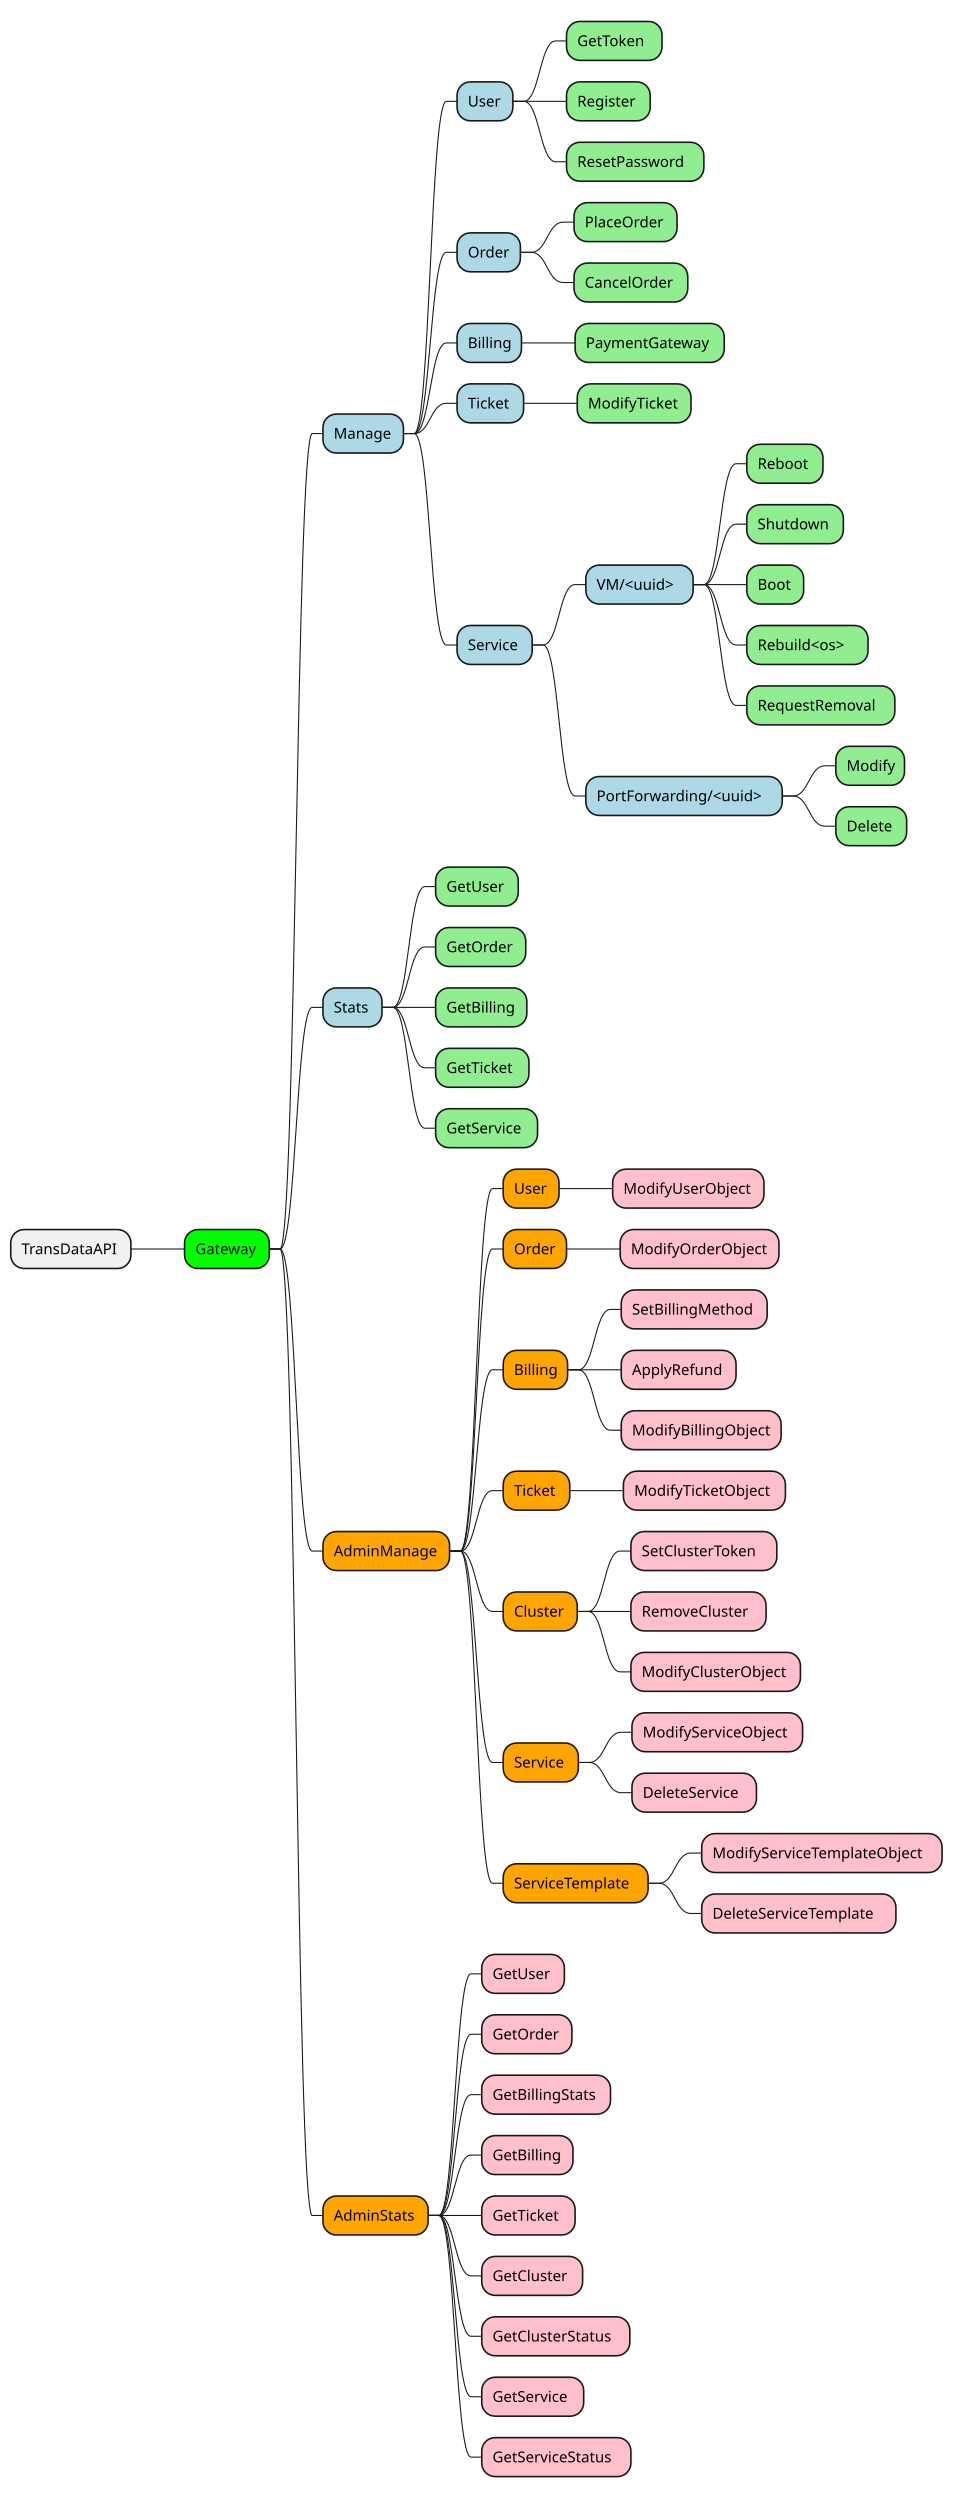
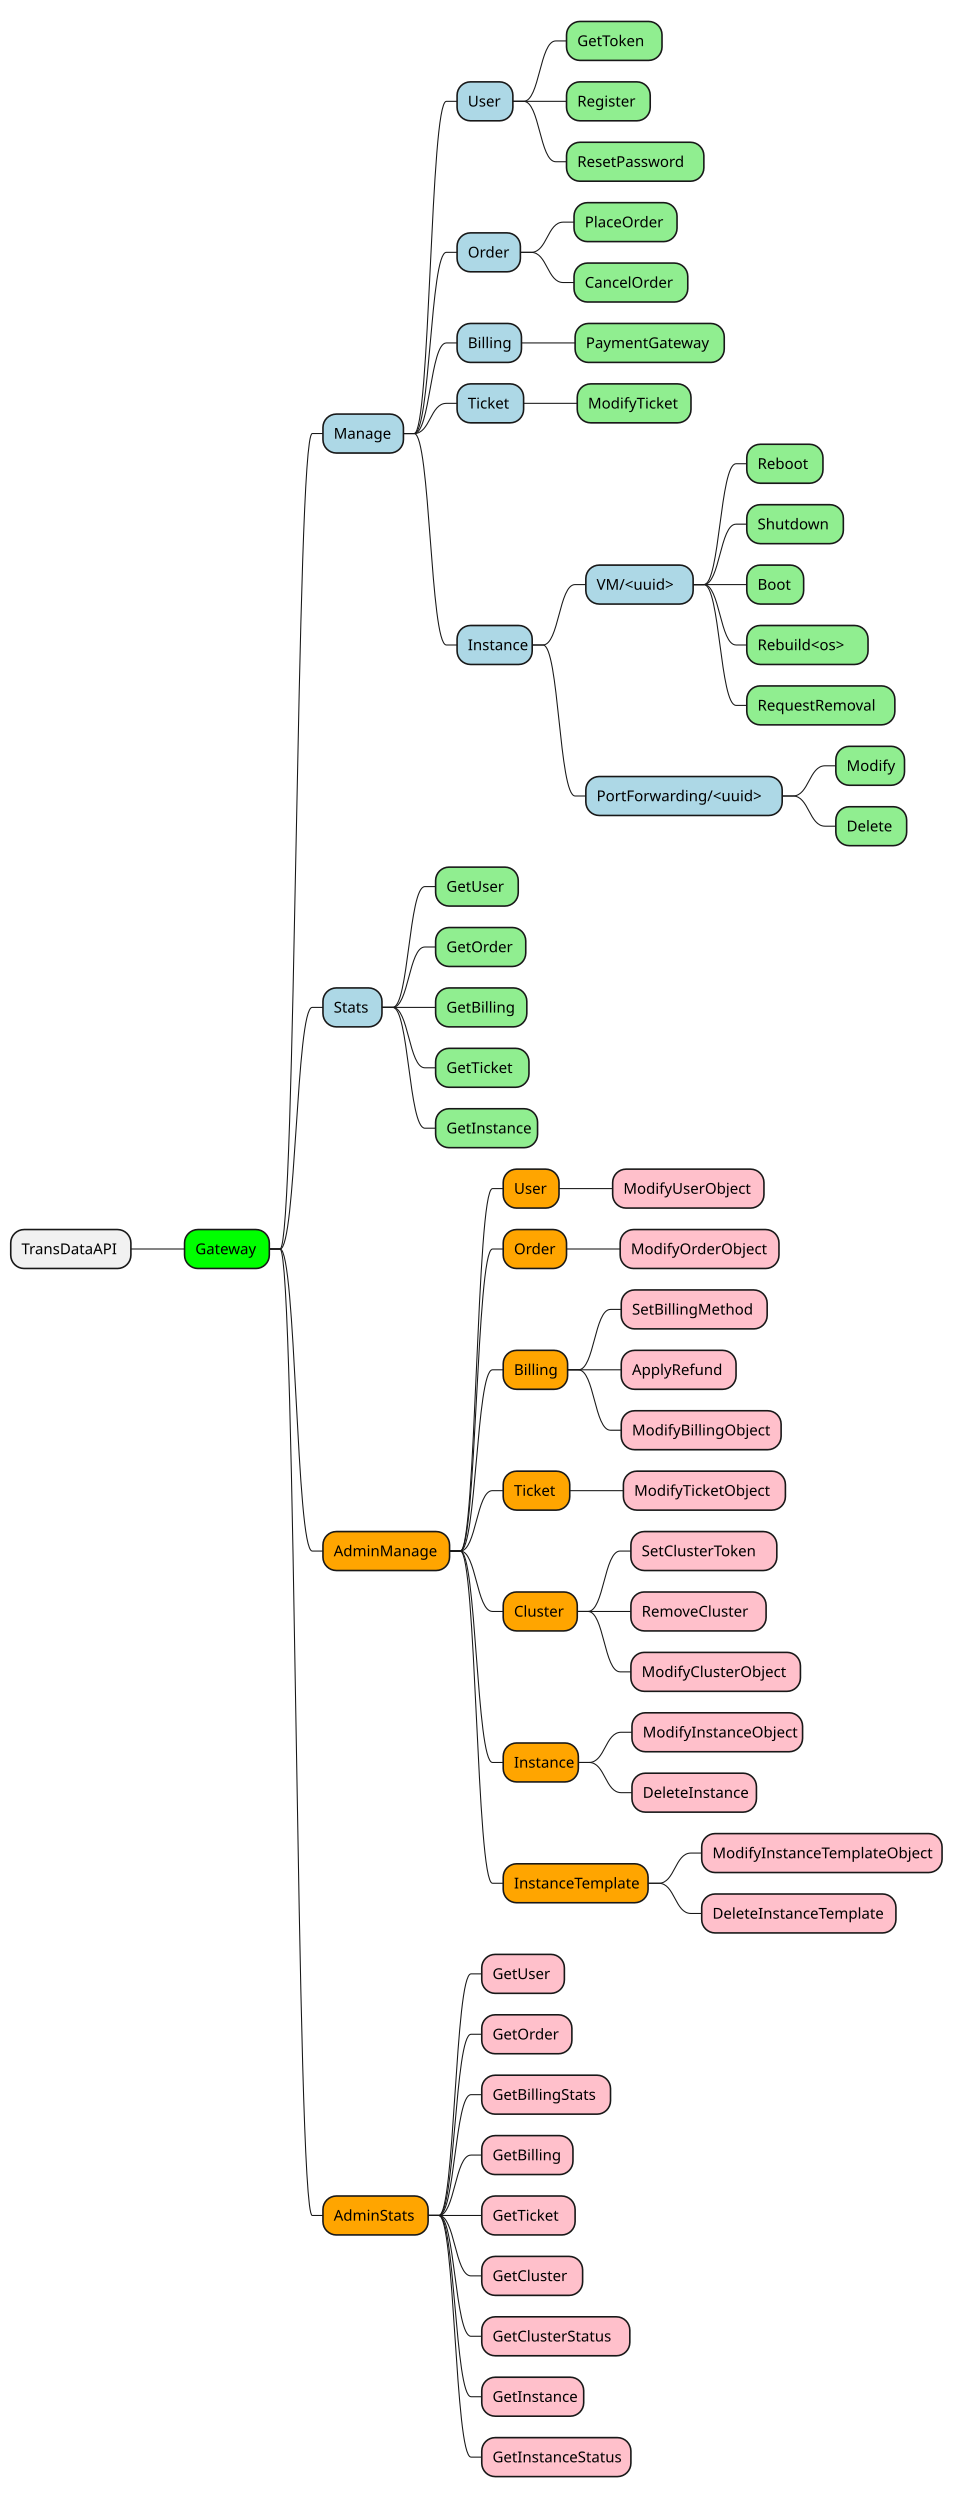
<svg xmlns="http://www.w3.org/2000/svg" contentStyleType="text/css" height="2330px" preserveAspectRatio="none" style="width:890px;height:2330px;background:#FFFFFF;" version="1.1" viewBox="0 0 890 2330" width="890px" zoomAndPan="magnify">
  <defs />
  <g>
    <rect fill="#F1F1F1" height="36.297" rx="12.5" ry="12.5" style="stroke:#181818;stroke-width:1.5;" width="112" x="10" y="1145.938" />
    <text fill="#000000" font-family="sans-serif" font-size="14" lengthAdjust="spacing" textLength="92" x="20" y="1168.933">TransDataAPI</text>
    <rect fill="#00FF00" height="36.297" rx="12.5" ry="12.5" style="stroke:#181818;stroke-width:1.5;" width="79" x="172" y="1145.938" />
    <text fill="#000000" font-family="sans-serif" font-size="14" lengthAdjust="spacing" textLength="59" x="182" y="1168.933">Gateway</text>
    <rect fill="#ADD8E6" height="36.297" rx="12.5" ry="12.5" style="stroke:#181818;stroke-width:1.5;" width="75" x="301" y="385.93" />
    <text fill="#000000" font-family="sans-serif" font-size="14" lengthAdjust="spacing" textLength="55" x="311" y="408.925">Manage</text>
    <rect fill="#ADD8E6" height="36.297" rx="12.5" ry="12.5" style="stroke:#181818;stroke-width:1.5;" width="52" x="426" y="76.297" />
    <text fill="#000000" font-family="sans-serif" font-size="14" lengthAdjust="spacing" textLength="32" x="436" y="99.292">User</text>
    <rect fill="#90EE90" height="36.297" rx="12.5" ry="12.5" style="stroke:#181818;stroke-width:1.5;" width="89" x="528" y="20" />
    <text fill="#000000" font-family="sans-serif" font-size="14" lengthAdjust="spacing" textLength="69" x="538" y="42.995">GetToken</text>
    <path d="M478,94.445 L488,94.445 C503,94.445 503,38.148 518,38.148 L528,38.148 " fill="none" style="stroke:#181818;stroke-width:1.0;" />
    <rect fill="#90EE90" height="36.297" rx="12.5" ry="12.5" style="stroke:#181818;stroke-width:1.5;" width="78" x="528" y="76.297" />
    <text fill="#000000" font-family="sans-serif" font-size="14" lengthAdjust="spacing" textLength="58" x="538" y="99.292">Register</text>
    <path d="M478,94.445 L488,94.445 C503,94.445 503,94.445 518,94.445 L528,94.445 " fill="none" style="stroke:#181818;stroke-width:1.0;" />
    <rect fill="#90EE90" height="36.297" rx="12.5" ry="12.5" style="stroke:#181818;stroke-width:1.5;" width="128" x="528" y="132.594" />
    <text fill="#000000" font-family="sans-serif" font-size="14" lengthAdjust="spacing" textLength="108" x="538" y="155.589">ResetPassword</text>
    <path d="M478,94.445 L488,94.445 C503,94.445 503,150.742 518,150.742 L528,150.742 " fill="none" style="stroke:#181818;stroke-width:1.0;" />
    <path d="M376,404.078 L386,404.078 C401,404.078 401,94.445 416,94.445 L426,94.445 " fill="none" style="stroke:#181818;stroke-width:1.0;" />
    <rect fill="#ADD8E6" height="36.297" rx="12.5" ry="12.5" style="stroke:#181818;stroke-width:1.5;" width="59" x="426" y="217.039" />
    <text fill="#000000" font-family="sans-serif" font-size="14" lengthAdjust="spacing" textLength="39" x="436" y="240.034">Order</text>
    <rect fill="#90EE90" height="36.297" rx="12.5" ry="12.5" style="stroke:#181818;stroke-width:1.5;" width="96" x="535" y="188.891" />
    <text fill="#000000" font-family="sans-serif" font-size="14" lengthAdjust="spacing" textLength="76" x="545" y="211.886">PlaceOrder</text>
    <path d="M485,235.188 L495,235.188 C510,235.188 510,207.039 525,207.039 L535,207.039 " fill="none" style="stroke:#181818;stroke-width:1.0;" />
    <rect fill="#90EE90" height="36.297" rx="12.5" ry="12.5" style="stroke:#181818;stroke-width:1.5;" width="106" x="535" y="245.188" />
    <text fill="#000000" font-family="sans-serif" font-size="14" lengthAdjust="spacing" textLength="86" x="545" y="268.183">CancelOrder</text>
    <path d="M485,235.188 L495,235.188 C510,235.188 510,263.336 525,263.336 L535,263.336 " fill="none" style="stroke:#181818;stroke-width:1.0;" />
    <path d="M376,404.078 L386,404.078 C401,404.078 401,235.188 416,235.188 L426,235.188 " fill="none" style="stroke:#181818;stroke-width:1.0;" />
    <rect fill="#ADD8E6" height="36.297" rx="12.5" ry="12.5" style="stroke:#181818;stroke-width:1.5;" width="60" x="426" y="301.484" />
    <text fill="#000000" font-family="sans-serif" font-size="14" lengthAdjust="spacing" textLength="40" x="436" y="324.479">Billing</text>
    <rect fill="#90EE90" height="36.297" rx="12.5" ry="12.5" style="stroke:#181818;stroke-width:1.5;" width="139" x="536" y="301.484" />
    <text fill="#000000" font-family="sans-serif" font-size="14" lengthAdjust="spacing" textLength="119" x="546" y="324.479">PaymentGateway</text>
    <path d="M486,319.633 L496,319.633 C511,319.633 511,319.633 526,319.633 L536,319.633 " fill="none" style="stroke:#181818;stroke-width:1.0;" />
    <path d="M376,404.078 L386,404.078 C401,404.078 401,319.633 416,319.633 L426,319.633 " fill="none" style="stroke:#181818;stroke-width:1.0;" />
    <rect fill="#ADD8E6" height="36.297" rx="12.5" ry="12.5" style="stroke:#181818;stroke-width:1.5;" width="62" x="426" y="357.781" />
    <text fill="#000000" font-family="sans-serif" font-size="14" lengthAdjust="spacing" textLength="42" x="436" y="380.776">Ticket</text>
    <rect fill="#90EE90" height="36.297" rx="12.5" ry="12.5" style="stroke:#181818;stroke-width:1.5;" width="106" x="538" y="357.781" />
    <text fill="#000000" font-family="sans-serif" font-size="14" lengthAdjust="spacing" textLength="86" x="548" y="380.776">ModifyTicket</text>
    <path d="M488,375.93 L498,375.93 C513,375.93 513,375.93 528,375.93 L538,375.93 " fill="none" style="stroke:#181818;stroke-width:1.0;" />
    <path d="M376,404.078 L386,404.078 C401,404.078 401,375.93 416,375.93 L426,375.93 " fill="none" style="stroke:#181818;stroke-width:1.0;" />
    <rect fill="#ADD8E6" height="36.297" rx="12.5" ry="12.5" style="stroke:#181818;stroke-width:1.5;" width="70" x="426" y="582.969" />
-     <text fill="#000000" font-family="sans-serif" font-size="14" lengthAdjust="spacing" textLength="50" x="436" y="605.964">Service</text>
+     <text fill="#000000" font-family="sans-serif" font-size="14" lengthAdjust="spacing" textLength="50" x="436" y="605.964">Instance</text>
    <rect fill="#ADD8E6" height="36.297" rx="12.5" ry="12.5" style="stroke:#181818;stroke-width:1.5;" width="100" x="546" y="526.672" />
    <text fill="#000000" font-family="sans-serif" font-size="14" lengthAdjust="spacing" textLength="80" x="556" y="549.667">VM/&lt;uuid&gt;</text>
    <rect fill="#90EE90" height="36.297" rx="12.5" ry="12.5" style="stroke:#181818;stroke-width:1.5;" width="71" x="696" y="414.078" />
    <text fill="#000000" font-family="sans-serif" font-size="14" lengthAdjust="spacing" textLength="51" x="706" y="437.073">Reboot</text>
    <path d="M646,544.82 L656,544.82 C671,544.82 671,432.227 686,432.227 L696,432.227 " fill="none" style="stroke:#181818;stroke-width:1.0;" />
    <rect fill="#90EE90" height="36.297" rx="12.5" ry="12.5" style="stroke:#181818;stroke-width:1.5;" width="90" x="696" y="470.375" />
    <text fill="#000000" font-family="sans-serif" font-size="14" lengthAdjust="spacing" textLength="70" x="706" y="493.37">Shutdown</text>
    <path d="M646,544.82 L656,544.82 C671,544.82 671,488.523 686,488.523 L696,488.523 " fill="none" style="stroke:#181818;stroke-width:1.0;" />
    <rect fill="#90EE90" height="36.297" rx="12.5" ry="12.5" style="stroke:#181818;stroke-width:1.5;" width="53" x="696" y="526.672" />
    <text fill="#000000" font-family="sans-serif" font-size="14" lengthAdjust="spacing" textLength="33" x="706" y="549.667">Boot</text>
    <path d="M646,544.82 L656,544.82 C671,544.82 671,544.82 686,544.82 L696,544.82 " fill="none" style="stroke:#181818;stroke-width:1.0;" />
    <rect fill="#90EE90" height="36.297" rx="12.5" ry="12.5" style="stroke:#181818;stroke-width:1.5;" width="113" x="696" y="582.969" />
    <text fill="#000000" font-family="sans-serif" font-size="14" lengthAdjust="spacing" textLength="93" x="706" y="605.964">Rebuild&lt;os&gt;</text>
    <path d="M646,544.82 L656,544.82 C671,544.82 671,601.117 686,601.117 L696,601.117 " fill="none" style="stroke:#181818;stroke-width:1.0;" />
    <rect fill="#90EE90" height="36.297" rx="12.5" ry="12.5" style="stroke:#181818;stroke-width:1.5;" width="138" x="696" y="639.266" />
    <text fill="#000000" font-family="sans-serif" font-size="14" lengthAdjust="spacing" textLength="118" x="706" y="662.261">RequestRemoval</text>
    <path d="M646,544.82 L656,544.82 C671,544.82 671,657.414 686,657.414 L696,657.414 " fill="none" style="stroke:#181818;stroke-width:1.0;" />
    <path d="M496,601.117 L506,601.117 C521,601.117 521,544.82 536,544.82 L546,544.82 " fill="none" style="stroke:#181818;stroke-width:1.0;" />
    <rect fill="#ADD8E6" height="36.297" rx="12.5" ry="12.5" style="stroke:#181818;stroke-width:1.5;" width="183" x="546" y="723.711" />
    <text fill="#000000" font-family="sans-serif" font-size="14" lengthAdjust="spacing" textLength="163" x="556" y="746.706">PortForwarding/&lt;uuid&gt;</text>
    <rect fill="#90EE90" height="36.297" rx="12.5" ry="12.5" style="stroke:#181818;stroke-width:1.5;" width="64" x="779" y="695.562" />
    <text fill="#000000" font-family="sans-serif" font-size="14" lengthAdjust="spacing" textLength="44" x="789" y="718.558">Modify</text>
    <path d="M729,741.859 L739,741.859 C754,741.859 754,713.711 769,713.711 L779,713.711 " fill="none" style="stroke:#181818;stroke-width:1.0;" />
    <rect fill="#90EE90" height="36.297" rx="12.5" ry="12.5" style="stroke:#181818;stroke-width:1.5;" width="66" x="779" y="751.859" />
    <text fill="#000000" font-family="sans-serif" font-size="14" lengthAdjust="spacing" textLength="46" x="789" y="774.855">Delete</text>
    <path d="M729,741.859 L739,741.859 C754,741.859 754,770.008 769,770.008 L779,770.008 " fill="none" style="stroke:#181818;stroke-width:1.0;" />
    <path d="M496,601.117 L506,601.117 C521,601.117 521,741.859 536,741.859 L546,741.859 " fill="none" style="stroke:#181818;stroke-width:1.0;" />
    <path d="M376,404.078 L386,404.078 C401,404.078 401,601.117 416,601.117 L426,601.117 " fill="none" style="stroke:#181818;stroke-width:1.0;" />
    <path d="M251,1164.086 L261,1164.086 C276,1164.086 276,404.078 291,404.078 L301,404.078 " fill="none" style="stroke:#181818;stroke-width:1.0;" />
    <rect fill="#ADD8E6" height="36.297" rx="12.5" ry="12.5" style="stroke:#181818;stroke-width:1.5;" width="55" x="301" y="920.75" />
    <text fill="#000000" font-family="sans-serif" font-size="14" lengthAdjust="spacing" textLength="35" x="311" y="943.745">Stats</text>
    <rect fill="#90EE90" height="36.297" rx="12.5" ry="12.5" style="stroke:#181818;stroke-width:1.5;" width="77" x="406" y="808.156" />
    <text fill="#000000" font-family="sans-serif" font-size="14" lengthAdjust="spacing" textLength="57" x="416" y="831.151">GetUser</text>
    <path d="M356,938.898 L366,938.898 C381,938.898 381,826.305 396,826.305 L406,826.305 " fill="none" style="stroke:#181818;stroke-width:1.0;" />
    <rect fill="#90EE90" height="36.297" rx="12.5" ry="12.5" style="stroke:#181818;stroke-width:1.5;" width="84" x="406" y="864.453" />
    <text fill="#000000" font-family="sans-serif" font-size="14" lengthAdjust="spacing" textLength="64" x="416" y="887.448">GetOrder</text>
    <path d="M356,938.898 L366,938.898 C381,938.898 381,882.602 396,882.602 L406,882.602 " fill="none" style="stroke:#181818;stroke-width:1.0;" />
    <rect fill="#90EE90" height="36.297" rx="12.5" ry="12.5" style="stroke:#181818;stroke-width:1.5;" width="85" x="406" y="920.75" />
    <text fill="#000000" font-family="sans-serif" font-size="14" lengthAdjust="spacing" textLength="65" x="416" y="943.745">GetBilling</text>
    <path d="M356,938.898 L366,938.898 C381,938.898 381,938.898 396,938.898 L406,938.898 " fill="none" style="stroke:#181818;stroke-width:1.0;" />
    <rect fill="#90EE90" height="36.297" rx="12.5" ry="12.5" style="stroke:#181818;stroke-width:1.5;" width="87" x="406" y="977.047" />
    <text fill="#000000" font-family="sans-serif" font-size="14" lengthAdjust="spacing" textLength="67" x="416" y="1000.042">GetTicket</text>
    <path d="M356,938.898 L366,938.898 C381,938.898 381,995.195 396,995.195 L406,995.195 " fill="none" style="stroke:#181818;stroke-width:1.0;" />
    <rect fill="#90EE90" height="36.297" rx="12.5" ry="12.5" style="stroke:#181818;stroke-width:1.5;" width="95" x="406" y="1033.344" />
-     <text fill="#000000" font-family="sans-serif" font-size="14" lengthAdjust="spacing" textLength="75" x="416" y="1056.339">GetService</text>
+     <text fill="#000000" font-family="sans-serif" font-size="14" lengthAdjust="spacing" textLength="75" x="416" y="1056.339">GetInstance</text>
    <path d="M356,938.898 L366,938.898 C381,938.898 381,1051.492 396,1051.492 L406,1051.492 " fill="none" style="stroke:#181818;stroke-width:1.0;" />
    <path d="M251,1164.086 L261,1164.086 C276,1164.086 276,938.898 291,938.898 L301,938.898 " fill="none" style="stroke:#181818;stroke-width:1.0;" />
    <rect fill="#FFA500" height="36.297" rx="12.5" ry="12.5" style="stroke:#181818;stroke-width:1.5;" width="118" x="301" y="1427.422" />
    <text fill="#000000" font-family="sans-serif" font-size="14" lengthAdjust="spacing" textLength="98" x="311" y="1450.417">AdminManage</text>
    <rect fill="#FFA500" height="36.297" rx="12.5" ry="12.5" style="stroke:#181818;stroke-width:1.5;" width="52" x="469" y="1089.641" />
    <text fill="#000000" font-family="sans-serif" font-size="14" lengthAdjust="spacing" textLength="32" x="479" y="1112.636">User</text>
    <rect fill="#FFC0CB" height="36.297" rx="12.5" ry="12.5" style="stroke:#181818;stroke-width:1.5;" width="141" x="571" y="1089.641" />
    <text fill="#000000" font-family="sans-serif" font-size="14" lengthAdjust="spacing" textLength="121" x="581" y="1112.636">ModifyUserObject</text>
    <path d="M521,1107.789 L531,1107.789 C546,1107.789 546,1107.789 561,1107.789 L571,1107.789 " fill="none" style="stroke:#181818;stroke-width:1.0;" />
    <path d="M419,1445.57 L429,1445.57 C444,1445.57 444,1107.789 459,1107.789 L469,1107.789 " fill="none" style="stroke:#181818;stroke-width:1.0;" />
    <rect fill="#FFA500" height="36.297" rx="12.5" ry="12.5" style="stroke:#181818;stroke-width:1.5;" width="59" x="469" y="1145.938" />
    <text fill="#000000" font-family="sans-serif" font-size="14" lengthAdjust="spacing" textLength="39" x="479" y="1168.933">Order</text>
    <rect fill="#FFC0CB" height="36.297" rx="12.5" ry="12.5" style="stroke:#181818;stroke-width:1.5;" width="148" x="578" y="1145.938" />
    <text fill="#000000" font-family="sans-serif" font-size="14" lengthAdjust="spacing" textLength="128" x="588" y="1168.933">ModifyOrderObject</text>
    <path d="M528,1164.086 L538,1164.086 C553,1164.086 553,1164.086 568,1164.086 L578,1164.086 " fill="none" style="stroke:#181818;stroke-width:1.0;" />
    <path d="M419,1445.57 L429,1445.57 C444,1445.57 444,1164.086 459,1164.086 L469,1164.086 " fill="none" style="stroke:#181818;stroke-width:1.0;" />
    <rect fill="#FFA500" height="36.297" rx="12.5" ry="12.5" style="stroke:#181818;stroke-width:1.5;" width="60" x="469" y="1258.531" />
    <text fill="#000000" font-family="sans-serif" font-size="14" lengthAdjust="spacing" textLength="40" x="479" y="1281.526">Billing</text>
    <rect fill="#FFC0CB" height="36.297" rx="12.5" ry="12.5" style="stroke:#181818;stroke-width:1.5;" width="136" x="579" y="1202.234" />
    <text fill="#000000" font-family="sans-serif" font-size="14" lengthAdjust="spacing" textLength="116" x="589" y="1225.229">SetBillingMethod</text>
    <path d="M529,1276.68 L539,1276.68 C554,1276.68 554,1220.383 569,1220.383 L579,1220.383 " fill="none" style="stroke:#181818;stroke-width:1.0;" />
    <rect fill="#FFC0CB" height="36.297" rx="12.5" ry="12.5" style="stroke:#181818;stroke-width:1.5;" width="107" x="579" y="1258.531" />
    <text fill="#000000" font-family="sans-serif" font-size="14" lengthAdjust="spacing" textLength="87" x="589" y="1281.526">ApplyRefund</text>
    <path d="M529,1276.68 L539,1276.68 C554,1276.68 554,1276.68 569,1276.68 L579,1276.68 " fill="none" style="stroke:#181818;stroke-width:1.0;" />
    <rect fill="#FFC0CB" height="36.297" rx="12.5" ry="12.5" style="stroke:#181818;stroke-width:1.5;" width="149" x="579" y="1314.828" />
    <text fill="#000000" font-family="sans-serif" font-size="14" lengthAdjust="spacing" textLength="129" x="589" y="1337.823">ModifyBillingObject</text>
    <path d="M529,1276.68 L539,1276.68 C554,1276.68 554,1332.977 569,1332.977 L579,1332.977 " fill="none" style="stroke:#181818;stroke-width:1.0;" />
    <path d="M419,1445.57 L429,1445.57 C444,1445.57 444,1276.68 459,1276.68 L469,1276.68 " fill="none" style="stroke:#181818;stroke-width:1.0;" />
    <rect fill="#FFA500" height="36.297" rx="12.5" ry="12.5" style="stroke:#181818;stroke-width:1.5;" width="62" x="469" y="1371.125" />
    <text fill="#000000" font-family="sans-serif" font-size="14" lengthAdjust="spacing" textLength="42" x="479" y="1394.12">Ticket</text>
    <rect fill="#FFC0CB" height="36.297" rx="12.5" ry="12.5" style="stroke:#181818;stroke-width:1.5;" width="151" x="581" y="1371.125" />
    <text fill="#000000" font-family="sans-serif" font-size="14" lengthAdjust="spacing" textLength="131" x="591" y="1394.12">ModifyTicketObject</text>
    <path d="M531,1389.273 L541,1389.273 C556,1389.273 556,1389.273 571,1389.273 L581,1389.273 " fill="none" style="stroke:#181818;stroke-width:1.0;" />
    <path d="M419,1445.57 L429,1445.57 C444,1445.57 444,1389.273 459,1389.273 L469,1389.273 " fill="none" style="stroke:#181818;stroke-width:1.0;" />
    <rect fill="#FFA500" height="36.297" rx="12.5" ry="12.5" style="stroke:#181818;stroke-width:1.5;" width="69" x="469" y="1483.719" />
    <text fill="#000000" font-family="sans-serif" font-size="14" lengthAdjust="spacing" textLength="49" x="479" y="1506.714">Cluster</text>
    <rect fill="#FFC0CB" height="36.297" rx="12.5" ry="12.5" style="stroke:#181818;stroke-width:1.5;" width="136" x="588" y="1427.422" />
    <text fill="#000000" font-family="sans-serif" font-size="14" lengthAdjust="spacing" textLength="116" x="598" y="1450.417">SetClusterToken</text>
    <path d="M538,1501.867 L548,1501.867 C563,1501.867 563,1445.57 578,1445.57 L588,1445.57 " fill="none" style="stroke:#181818;stroke-width:1.0;" />
    <rect fill="#FFC0CB" height="36.297" rx="12.5" ry="12.5" style="stroke:#181818;stroke-width:1.5;" width="126" x="588" y="1483.719" />
    <text fill="#000000" font-family="sans-serif" font-size="14" lengthAdjust="spacing" textLength="106" x="598" y="1506.714">RemoveCluster</text>
    <path d="M538,1501.867 L548,1501.867 C563,1501.867 563,1501.867 578,1501.867 L588,1501.867 " fill="none" style="stroke:#181818;stroke-width:1.0;" />
    <rect fill="#FFC0CB" height="36.297" rx="12.5" ry="12.5" style="stroke:#181818;stroke-width:1.5;" width="158" x="588" y="1540.016" />
    <text fill="#000000" font-family="sans-serif" font-size="14" lengthAdjust="spacing" textLength="138" x="598" y="1563.011">ModifyClusterObject</text>
    <path d="M538,1501.867 L548,1501.867 C563,1501.867 563,1558.164 578,1558.164 L588,1558.164 " fill="none" style="stroke:#181818;stroke-width:1.0;" />
    <path d="M419,1445.57 L429,1445.57 C444,1445.57 444,1501.867 459,1501.867 L469,1501.867 " fill="none" style="stroke:#181818;stroke-width:1.0;" />
    <rect fill="#FFA500" height="36.297" rx="12.5" ry="12.5" style="stroke:#181818;stroke-width:1.5;" width="70" x="469" y="1624.461" />
-     <text fill="#000000" font-family="sans-serif" font-size="14" lengthAdjust="spacing" textLength="50" x="479" y="1647.456">Service</text>
+     <text fill="#000000" font-family="sans-serif" font-size="14" lengthAdjust="spacing" textLength="50" x="479" y="1647.456">Instance</text>
    <rect fill="#FFC0CB" height="36.297" rx="12.5" ry="12.5" style="stroke:#181818;stroke-width:1.5;" width="159" x="589" y="1596.312" />
-     <text fill="#000000" font-family="sans-serif" font-size="14" lengthAdjust="spacing" textLength="139" x="599" y="1619.308">ModifyServiceObject</text>
+     <text fill="#000000" font-family="sans-serif" font-size="14" lengthAdjust="spacing" textLength="139" x="599" y="1619.308">ModifyInstanceObject</text>
    <path d="M539,1642.609 L549,1642.609 C564,1642.609 564,1614.461 579,1614.461 L589,1614.461 " fill="none" style="stroke:#181818;stroke-width:1.0;" />
    <rect fill="#FFC0CB" height="36.297" rx="12.5" ry="12.5" style="stroke:#181818;stroke-width:1.5;" width="116" x="589" y="1652.609" />
-     <text fill="#000000" font-family="sans-serif" font-size="14" lengthAdjust="spacing" textLength="96" x="599" y="1675.604">DeleteService</text>
+     <text fill="#000000" font-family="sans-serif" font-size="14" lengthAdjust="spacing" textLength="96" x="599" y="1675.604">DeleteInstance</text>
    <path d="M539,1642.609 L549,1642.609 C564,1642.609 564,1670.758 579,1670.758 L589,1670.758 " fill="none" style="stroke:#181818;stroke-width:1.0;" />
    <path d="M419,1445.57 L429,1445.57 C444,1445.57 444,1642.609 459,1642.609 L469,1642.609 " fill="none" style="stroke:#181818;stroke-width:1.0;" />
    <rect fill="#FFA500" height="36.297" rx="12.5" ry="12.5" style="stroke:#181818;stroke-width:1.5;" width="135" x="469" y="1737.055" />
-     <text fill="#000000" font-family="sans-serif" font-size="14" lengthAdjust="spacing" textLength="115" x="479" y="1760.05">ServiceTemplate</text>
+     <text fill="#000000" font-family="sans-serif" font-size="14" lengthAdjust="spacing" textLength="115" x="479" y="1760.05">InstanceTemplate</text>
    <rect fill="#FFC0CB" height="36.297" rx="12.5" ry="12.5" style="stroke:#181818;stroke-width:1.5;" width="224" x="654" y="1708.906" />
-     <text fill="#000000" font-family="sans-serif" font-size="14" lengthAdjust="spacing" textLength="204" x="664" y="1731.901">ModifyServiceTemplateObject</text>
+     <text fill="#000000" font-family="sans-serif" font-size="14" lengthAdjust="spacing" textLength="204" x="664" y="1731.901">ModifyInstanceTemplateObject</text>
    <path d="M604,1755.203 L614,1755.203 C629,1755.203 629,1727.055 644,1727.055 L654,1727.055 " fill="none" style="stroke:#181818;stroke-width:1.0;" />
    <rect fill="#FFC0CB" height="36.297" rx="12.5" ry="12.5" style="stroke:#181818;stroke-width:1.5;" width="181" x="654" y="1765.203" />
-     <text fill="#000000" font-family="sans-serif" font-size="14" lengthAdjust="spacing" textLength="161" x="664" y="1788.198">DeleteServiceTemplate</text>
+     <text fill="#000000" font-family="sans-serif" font-size="14" lengthAdjust="spacing" textLength="161" x="664" y="1788.198">DeleteInstanceTemplate</text>
    <path d="M604,1755.203 L614,1755.203 C629,1755.203 629,1783.352 644,1783.352 L654,1783.352 " fill="none" style="stroke:#181818;stroke-width:1.0;" />
    <path d="M419,1445.57 L429,1445.57 C444,1445.57 444,1755.203 459,1755.203 L469,1755.203 " fill="none" style="stroke:#181818;stroke-width:1.0;" />
    <path d="M251,1164.086 L261,1164.086 C276,1164.086 276,1445.57 291,1445.57 L301,1445.57 " fill="none" style="stroke:#181818;stroke-width:1.0;" />
    <rect fill="#FFA500" height="36.297" rx="12.5" ry="12.5" style="stroke:#181818;stroke-width:1.5;" width="98" x="301" y="2046.688" />
    <text fill="#000000" font-family="sans-serif" font-size="14" lengthAdjust="spacing" textLength="78" x="311" y="2069.683">AdminStats</text>
    <rect fill="#FFC0CB" height="36.297" rx="12.5" ry="12.5" style="stroke:#181818;stroke-width:1.5;" width="77" x="449" y="1821.5" />
    <text fill="#000000" font-family="sans-serif" font-size="14" lengthAdjust="spacing" textLength="57" x="459" y="1844.495">GetUser</text>
    <path d="M399,2064.836 L409,2064.836 C424,2064.836 424,1839.648 439,1839.648 L449,1839.648 " fill="none" style="stroke:#181818;stroke-width:1.0;" />
    <rect fill="#FFC0CB" height="36.297" rx="12.5" ry="12.5" style="stroke:#181818;stroke-width:1.5;" width="84" x="449" y="1877.797" />
    <text fill="#000000" font-family="sans-serif" font-size="14" lengthAdjust="spacing" textLength="64" x="459" y="1900.792">GetOrder</text>
    <path d="M399,2064.836 L409,2064.836 C424,2064.836 424,1895.945 439,1895.945 L449,1895.945 " fill="none" style="stroke:#181818;stroke-width:1.0;" />
    <rect fill="#FFC0CB" height="36.297" rx="12.5" ry="12.5" style="stroke:#181818;stroke-width:1.5;" width="120" x="449" y="1934.094" />
    <text fill="#000000" font-family="sans-serif" font-size="14" lengthAdjust="spacing" textLength="100" x="459" y="1957.089">GetBillingStats</text>
    <path d="M399,2064.836 L409,2064.836 C424,2064.836 424,1952.242 439,1952.242 L449,1952.242 " fill="none" style="stroke:#181818;stroke-width:1.0;" />
    <rect fill="#FFC0CB" height="36.297" rx="12.5" ry="12.5" style="stroke:#181818;stroke-width:1.5;" width="85" x="449" y="1990.391" />
    <text fill="#000000" font-family="sans-serif" font-size="14" lengthAdjust="spacing" textLength="65" x="459" y="2013.386">GetBilling</text>
    <path d="M399,2064.836 L409,2064.836 C424,2064.836 424,2008.539 439,2008.539 L449,2008.539 " fill="none" style="stroke:#181818;stroke-width:1.0;" />
    <rect fill="#FFC0CB" height="36.297" rx="12.5" ry="12.5" style="stroke:#181818;stroke-width:1.5;" width="87" x="449" y="2046.688" />
    <text fill="#000000" font-family="sans-serif" font-size="14" lengthAdjust="spacing" textLength="67" x="459" y="2069.683">GetTicket</text>
    <path d="M399,2064.836 L409,2064.836 C424,2064.836 424,2064.836 439,2064.836 L449,2064.836 " fill="none" style="stroke:#181818;stroke-width:1.0;" />
    <rect fill="#FFC0CB" height="36.297" rx="12.5" ry="12.5" style="stroke:#181818;stroke-width:1.5;" width="94" x="449" y="2102.984" />
    <text fill="#000000" font-family="sans-serif" font-size="14" lengthAdjust="spacing" textLength="74" x="459" y="2125.979">GetCluster</text>
    <path d="M399,2064.836 L409,2064.836 C424,2064.836 424,2121.133 439,2121.133 L449,2121.133 " fill="none" style="stroke:#181818;stroke-width:1.0;" />
    <rect fill="#FFC0CB" height="36.297" rx="12.5" ry="12.5" style="stroke:#181818;stroke-width:1.5;" width="138" x="449" y="2159.281" />
    <text fill="#000000" font-family="sans-serif" font-size="14" lengthAdjust="spacing" textLength="118" x="459" y="2182.276">GetClusterStatus</text>
    <path d="M399,2064.836 L409,2064.836 C424,2064.836 424,2177.43 439,2177.43 L449,2177.43 " fill="none" style="stroke:#181818;stroke-width:1.0;" />
    <rect fill="#FFC0CB" height="36.297" rx="12.5" ry="12.5" style="stroke:#181818;stroke-width:1.5;" width="95" x="449" y="2215.578" />
-     <text fill="#000000" font-family="sans-serif" font-size="14" lengthAdjust="spacing" textLength="75" x="459" y="2238.573">GetService</text>
+     <text fill="#000000" font-family="sans-serif" font-size="14" lengthAdjust="spacing" textLength="75" x="459" y="2238.573">GetInstance</text>
    <path d="M399,2064.836 L409,2064.836 C424,2064.836 424,2233.727 439,2233.727 L449,2233.727 " fill="none" style="stroke:#181818;stroke-width:1.0;" />
    <rect fill="#FFC0CB" height="36.297" rx="12.5" ry="12.5" style="stroke:#181818;stroke-width:1.5;" width="139" x="449" y="2271.875" />
-     <text fill="#000000" font-family="sans-serif" font-size="14" lengthAdjust="spacing" textLength="119" x="459" y="2294.87">GetServiceStatus</text>
+     <text fill="#000000" font-family="sans-serif" font-size="14" lengthAdjust="spacing" textLength="119" x="459" y="2294.87">GetInstanceStatus</text>
    <path d="M399,2064.836 L409,2064.836 C424,2064.836 424,2290.023 439,2290.023 L449,2290.023 " fill="none" style="stroke:#181818;stroke-width:1.0;" />
    <path d="M251,1164.086 L261,1164.086 C276,1164.086 276,2064.836 291,2064.836 L301,2064.836 " fill="none" style="stroke:#181818;stroke-width:1.0;" />
    <path d="M122,1164.086 L132,1164.086 C147,1164.086 147,1164.086 162,1164.086 L172,1164.086 " fill="none" style="stroke:#181818;stroke-width:1.0;" />
  </g>
</svg>
